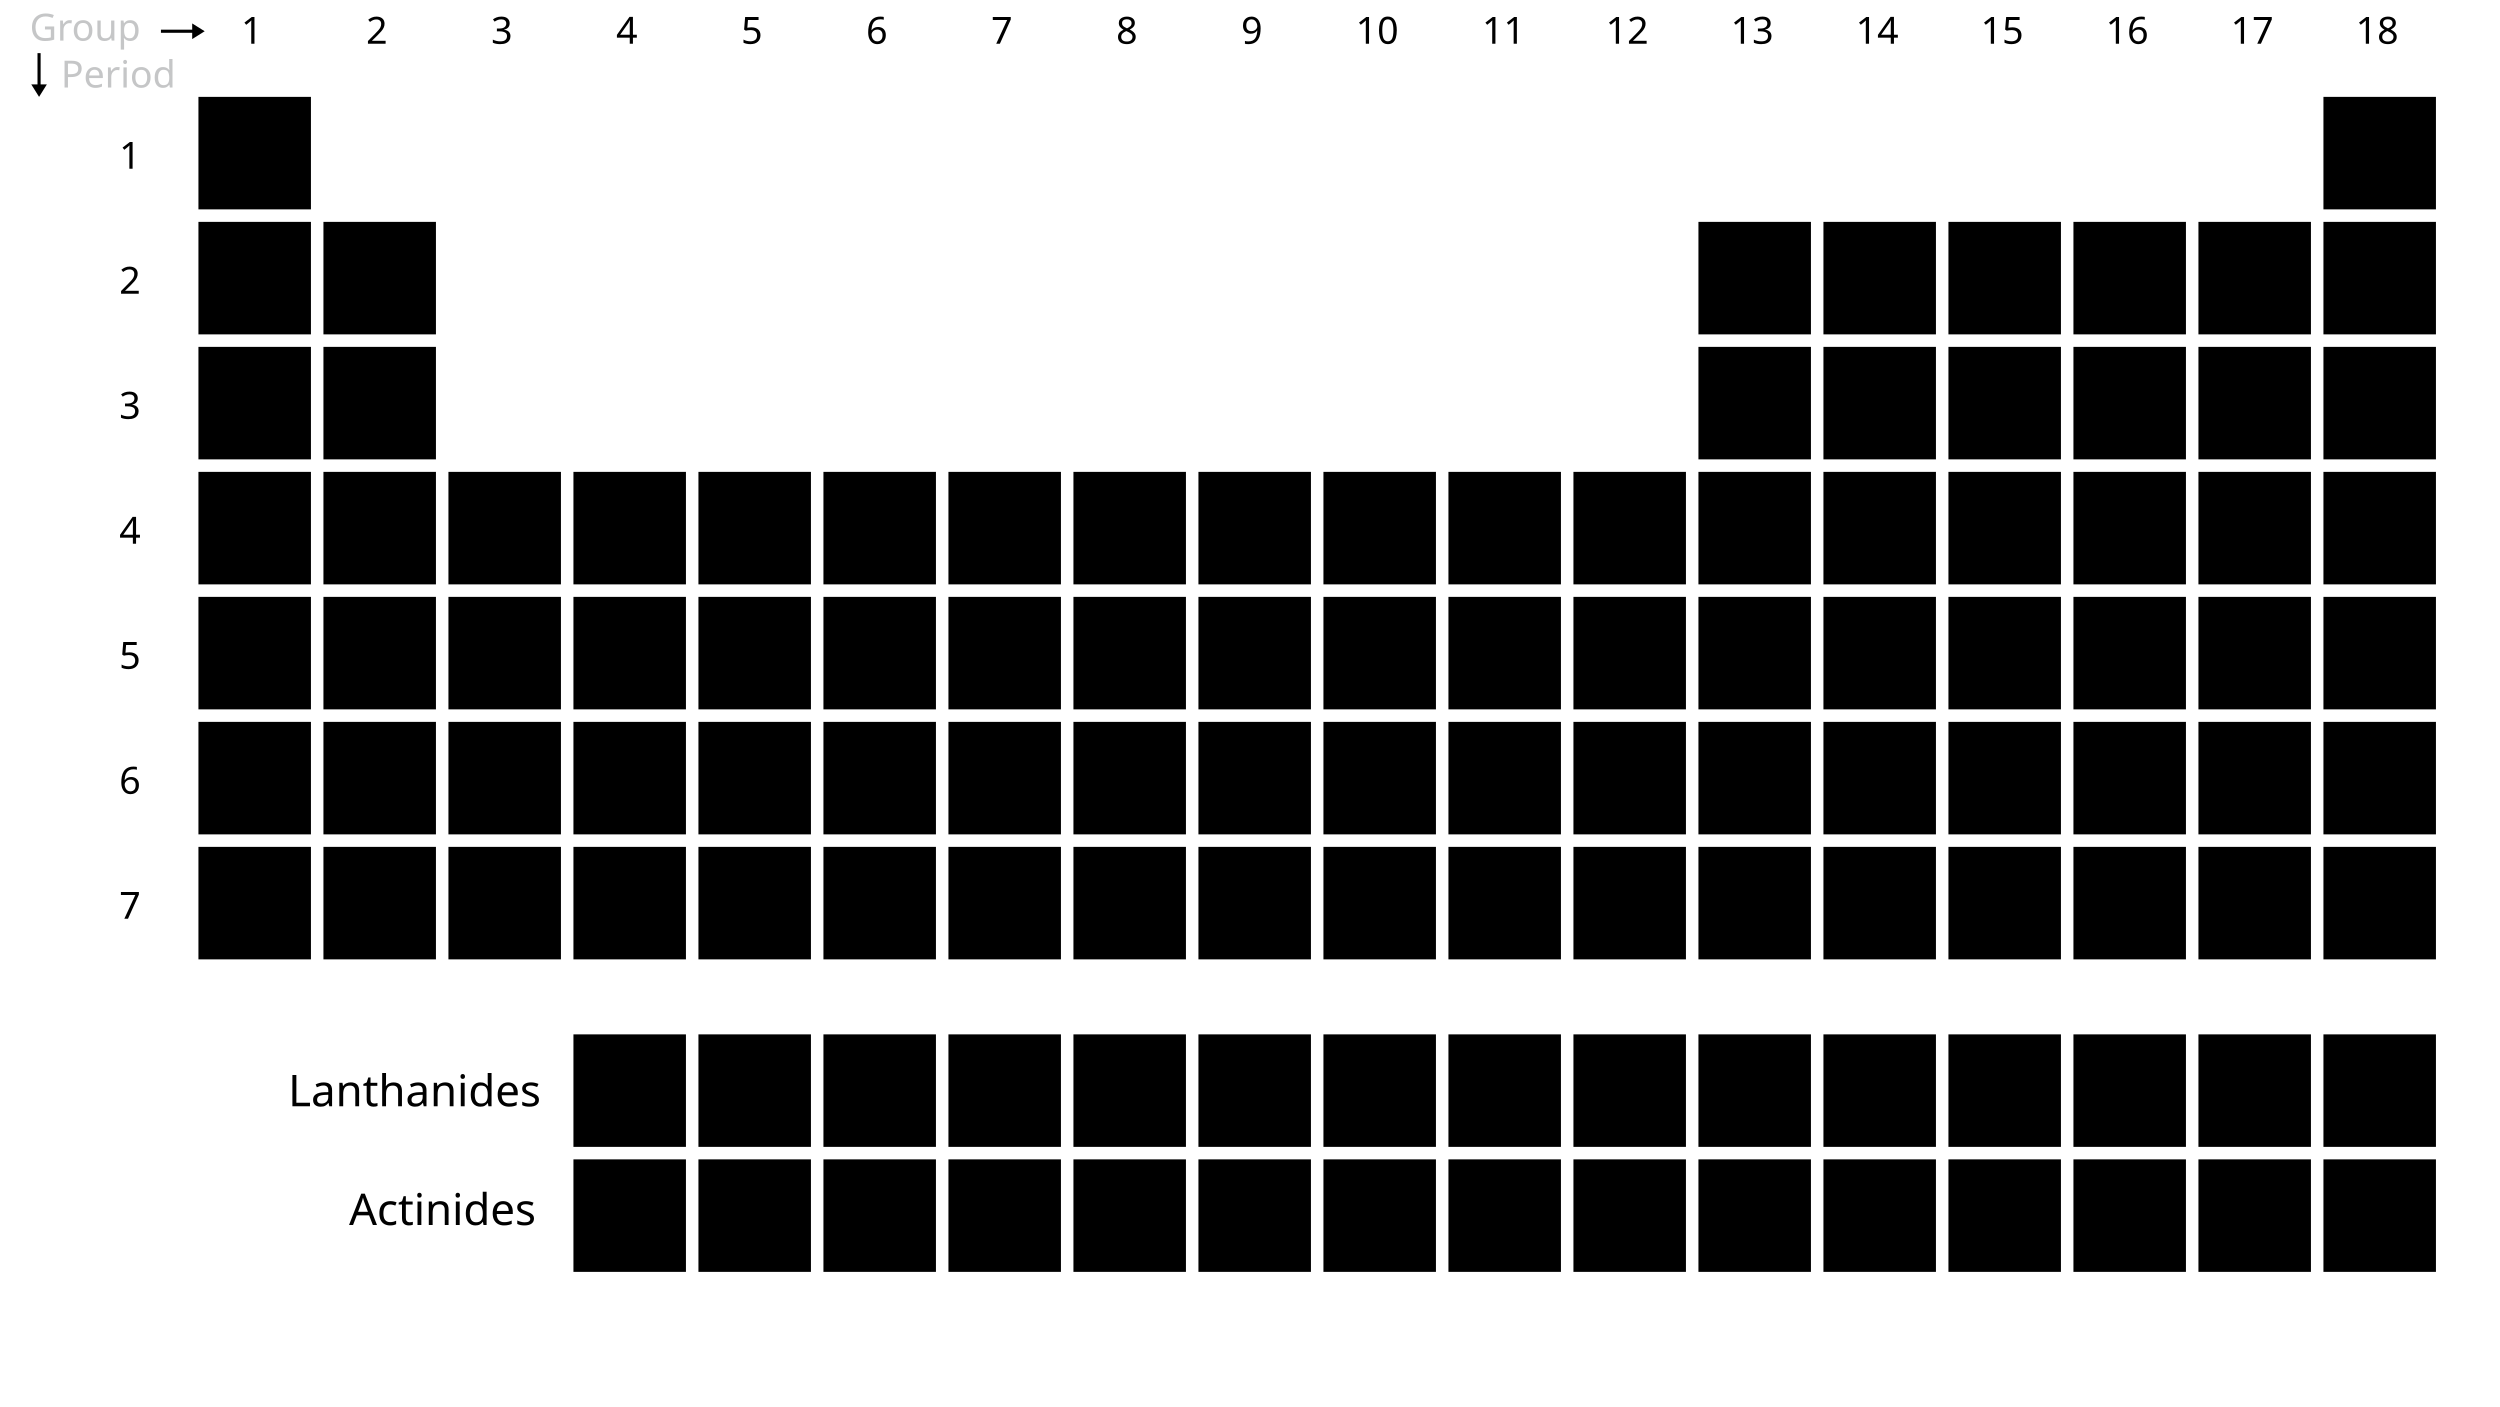
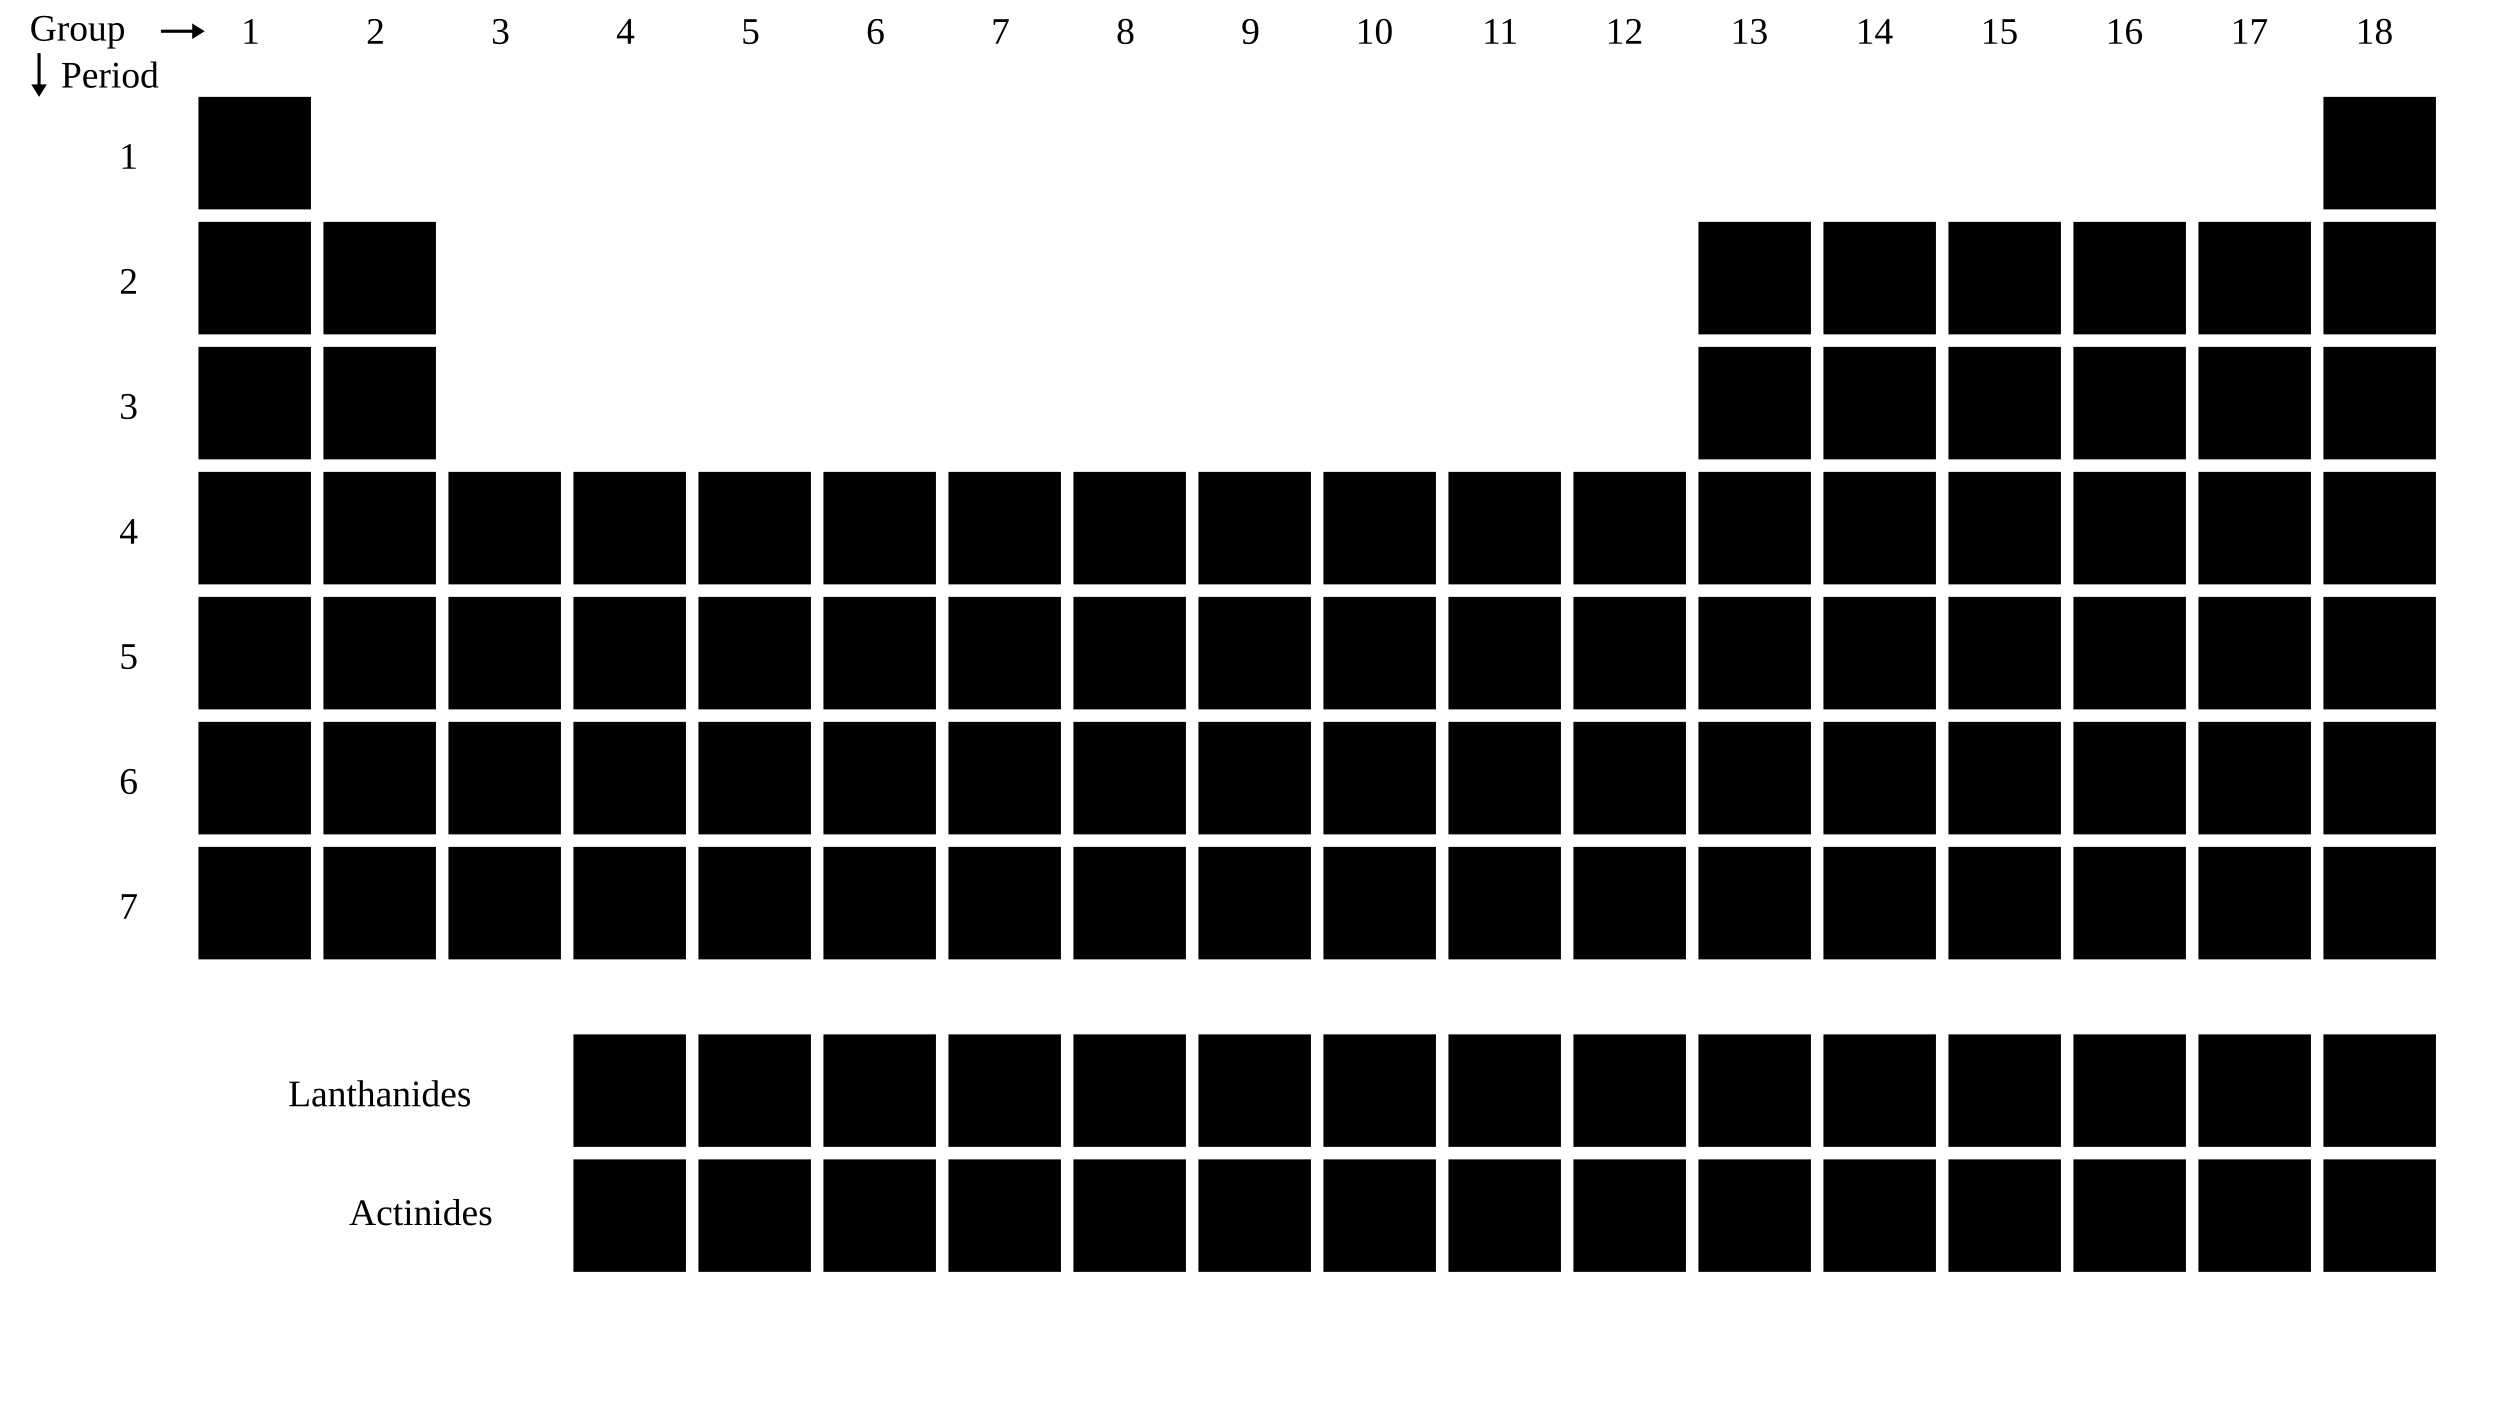
<svg xmlns="http://www.w3.org/2000/svg" version="1.1" id="Layer_1" x="0px" y="0px" viewBox="0 0 800 450" xml:space="preserve">
-   <style type="text/css">
- 	
- 	.funni{fill:#c5c6c7!important;}
- 	.st2{font-family:'ArialMT';}
- 	.st3{font-size:12px;}
- 	.st4{font-size:14px;}
- 	.top{z-index:1000;}
- </style>
  <g transform="translate(-.5,-80)">
    <path class="st0" id="empty" d="M144,387v-36h36v36H144z" />
    <path class="st0" id="empty" d="M144,347v-36h36v36H144z" />
    <g class="top">
      <g id="Unclass" transform="translate(384,387)">
        <path id="Mt" class="Mt Meitnerium" d="M0,0v-36h36V0H0z" />
        <path id="Ds" class="Ds Darmstadtium" d="M40,0v-36h36V0H40z" />
        <path id="Rg" class="Rg Roentgenium" d="M80,0v-36h36V0H80z" />
        <path id="Nh" class="Nh Nihonium" d="M160,0v-36h36V0H160z" />
        <path id="Fl" class="Fl Flerovium" d="M200,0v-36h36V0H200z" />
        <path id="Mc" class="Mc Moscovium" d="M240,0v-36h36V0H240z" />
        <path id="Lv" class="Lv Livermorium" d="M280,0v-36h36V0H280z" />
        <path id="Ts" class="Ts Tennessine" d="M320,0v-36h36V0H320z" />
        <path id="Og" class="Og Oganesson" d="M360,0v-36h36V0H360z" />
      </g>
      <g id="NonMetals">
        <path id="H" class="H Hydrogen" d="M64,147v-36h36v36H64z" />
        <path id="Se" class="Se Selenium" d="M664,267v-36h36v36H664z" />
        <path id="P" class="P Phosphorus" d="M624,227v-36h36v36H624z" />
        <path id="S" class="S Sulfur" d="M664,227v-36h36v36H664z" />
        <path id="C" class="C Carbon" d="M584,187v-36h36v36H584z" />
        <path id="N" class="N Nitrogen" d="M624,187v-36h36v36H624z" />
        <path id="O" class="O Oxygen" d="M664,187v-36h36v36H664z" />
      </g>
      <g id="AlkaliMetals" transform="translate(64)">
        <path id="Fr" class="Fr Francium" d="M0,387v-36h36v36H0z" />
        <path id="Cs" class="Cs Cesium" d="M0,347v-36h36v36H0z" />
        <path id="K" class="K Potassium" d="M0,267v-36h36v36H0z" />
        <path id="Na" class="Na Sodium" d="M0,227v-36h36v36H0z" />
        <path id="Li" class="Li Lithium" d="M0,187v-36h36v36H0z" />
        <path id="Rb" class="Rb Rubidium" d="M0,307v-36h36v36H0z" />
      </g>
      <g id="EarthMetals" transform="translate(104,187)">
        <path id="Be" class="Be Beryllium" d="M0,0v-36h36V0H0z" />
        <path id="Mg" class="Mg Magnesium" d="M0,40V4h36v36H0z" />
        <path id="Ca" class="Ca Calcium" d="M0,80V44h36v36H0z" />
        <path id="Sr" class="Sr Strontium" d="M0,120V84h36v36H0z" />
        <path id="Ba" class="Ba Barium" d="M0,160v-36h36v36H0z" />
        <path id="Ra" class="Ra Radium" d="M0,200v-36h36v36H0z" />
      </g>
      <g id="SemiMetals">
        <path id="B" class="B Boron" d="M544,187v-36h36v36H544z" />
        <path id="Si" class="Si Silicon" d="M584,227v-36h36v36H584z" />
        <path id="Ge" class="Ge Germanium" d="M584,267v-36h36v36H584z" />
        <path id="As" class="As Arsenic" d="M624,267v-36h36v36H624z" />
        <path id="Sb" class="Sb Antimony" d="M624,307v-36h36v36H624z" />
        <path id="Te" class="Te Tellurium" d="M664,307v-36h36v36H664z" />
        <path id="Po" class="Po Polonium" d="M664,347v-36h36v36H664z" />
      </g>
      <g id="Halogens" transform="translate(704,187)">
        <path id="F" class="F Fluorine" d="M0,0v-36h36V0H0z" />
        <path id="Cl" class="Cl Chlorine" d="M0,40V4h36v36H0z" />
        <path id="Br" class="Br Bromine" d="M0,80V44h36v36H0z" />
        <path id="I" class="I Iodine" d="M0,120V84h36v36H0z" />
        <path id="At" class="At Astatine" d="M0,160v-36h36v36H0z" />
      </g>
      <g id="InertGases" transform="translate(744,147)">
        <path id="He" class="He Helium" d="M0,0v-36h36V0H0z" />
        <path id="Ne" class="Ne Neon" d="M0,40V4h36v36H0z" />
        <path id="Ar" class="Ar Argon" d="M0,80V44h36v36H0z" />
        <path id="Kr" class="Kr Krypton" d="M0,120V84h36v36H0z" />
        <path id="Xe" class="Xe Xenon" d="M0,160v-36h36v36H0z" />
        <path id="Rn" class="Rn Radon" d="M0,200v-36h36v36H0z" />
      </g>
      <g id="PTMetals">
        <path id="Al" class="Al Aluminum" d="M544,227v-36h36v36H544z" />
        <path id="Ga" class="Ga Gallium" d="M544,267v-36h36v36H544z" />
        <path id="In" class="In Indium" d="M544,307v-36h36v36H544z" />
        <path id="Tl" class="Tl Thallium" d="M544,347v-36h36v36H544z" />
        <path id="Sn" class="Sn Tin" d="M584,307v-36h36v36H584z" />
        <path id="Pb" class="Pb Lead" d="M584,347v-36h36v36H584z" />
        <path id="Bi" class="Bi Bismuth" d="M624,347v-36h36v36H624z" />
      </g>
      <g id="TransMetals" transform="translate(184,267)">
        <path id="Rf" class="Rf Rutherfordium" d="M0,120V84h36v36H0z" />
        <path id="Db" class="Db Dubnium" d="M40,120V84h36v36H40z" />
        <path id="Sg" class="Sg Seaborgium" d="M80,120V84h36v36H80z" />
        <path id="Bh" class="Bh Bohrium" d="M120,120V84h36v36H120z" />
        <path id="Hs" class="Hs Hassium" d="M160,120V84h36v36H160z" />
        <path id="Cn" class="Cn Copernicium" d="M320,120V84h36v36H320z" />
        <path id="Hf" class="Hf Hafnium" d="M0,80V44h36v36H0z" />
        <path id="Ta" class="Ta Tantalum" d="M40,80V44h36v36H40z" />
        <path id="W" class="W Wolfram" d="M80,80V44h36v36H80z" />
        <path id="Re" class="Re Rhenium" d="M120,80V44h36v36H120z" />
        <path id="Os" class="Os Osmium" d="M160,80V44h36v36H160z" />
        <path id="Ir" class="Ir Iridium" d="M200,80V44h36v36H200z" />
        <path id="Pt" class="Pt Platinum" d="M240,80V44h36v36H240z" />
        <path id="Au" class="Au Gold" d="M280,80V44h36v36H280z" />
        <path id="Hg" class="Hg Mercury" d="M320,80V44h36v36H320z" />
        <path id="Y" class="Y Yttrium" d="M-40,40V4h36v36H-40z" />
        <path id="Zr" class="Zr Zirconium" d="M0,40V4h36v36H0z" />
        <path id="Nb" class="Nb Niobium" d="M40,40V4h36v36H40z" />
        <path id="Mo" class="Mo Molybdenum" d="M80,40V4h36v36H80z" />
        <path id="Tc" class="Tc Technetium" d="M120,40V4h36v36H120z" />
        <path id="Ru" class="Ru Ruthenium" d="M160,40V4h36v36H160z" />
        <path id="Rh" class="Rh Rhodium" d="M200,40V4h36v36H200z" />
        <path id="Pd" class="Pd Palladium" d="M240,40V4h36v36H240z" />
        <path id="Ag" class="Ag Silver" d="M280,40V4h36v36H280z" />
        <path id="Cd" class="Cd Cadmium" d="M320,40V4h36v36H320z" />
        <path id="Sc" class="Sc Scandium" d="M-40,0v-36h36V0H-40z" />
        <path id="Ti" class="Ti Titanium" d="M0,0v-36h36V0H0z" />
        <path id="V" class="V Vanadium" d="M40,0v-36h36V0H40z" />
        <path id="Cr" class="Cr Chromium" d="M80,0v-36h36V0H80z" />
        <path id="Mn" class="Mn Manganese" d="M120,0v-36h36V0H120z" />
        <path id="Fe" class="Fe Iron" d="M160,0v-36h36V0H160z" />
        <path id="Co" class="Co Cobalt" d="M200,0v-36h36V0H200z" />
        <path id="Ni" class="Ni Nickel" d="M240,0v-36h36V0H240z" />
        <path id="Cu" class="Cu Copper" d="M280,0v-36h36V0H280z" />
        <path id="Zn" class="Zn Zinc" d="M320,0v-36h36V0H320z" />
      </g>
      <g id="Lanths" transform="translate(184,447)">
        <path id="La" class="La Lanthanum" d="M0,0v-36h36V0H0z" />
        <path id="Ce" class="Ce Cerium" d="M40,0v-36h36V0H40z" />
        <path id="Pr" class="Pr Praseodymium" d="M80,0v-36h36V0H80z" />
        <path id="Nd" class="Nd Neodymium" d="M120,0v-36h36V0H120z" />
        <path id="Pm" class="Pm Promethium" d="M160,0v-36h36V0H160z" />
        <path id="Sm" class="Sm Samarium" d="M200,0v-36h36V0H200z" />
        <path id="Eu" class="Eu Europium" d="M240,0v-36h36V0H240z" />
        <path id="Gd" class="Gd Gadolinium" d="M280,0v-36h36V0H280z" />
        <path id="Tb" class="Tb Terbium" d="M320,0v-36h36V0H320z" />
        <path id="Dy" class="Dy Dysprosium" d="M360,0v-36h36V0H360z" />
        <path id="Ho" class="Ho Holmium" d="M400,0v-36h36V0H400z" />
        <path id="Er" class="Er Erbium" d="M440,0v-36h36V0H440z" />
        <path id="Tm" class="Tm Thulium" d="M480,0v-36h36V0H480z" />
        <path id="Yb" class="Yb Ytterbium" d="M520,0v-36h36V0H520z" />
        <path id="Lu" class="Lu Lutetium" d="M560,0v-36h36V0H560z" />
      </g>
      <g id="Actins" transform="translate(184,487)">
        <path id="Ac" class="Ac Actinium" d="M0,0v-36h36V0H0z" />
        <path id="Th" class="Th Thorium" d="M40,0v-36h36V0H40z" />
        <path id="Pa" class="Pa Protactinium" d="M80,0v-36h36V0H80z" />
        <path id="U" class="U Uranium" d="M120,0v-36h36V0H120z" />
        <path id="Np" class="Np Neptunium" d="M160,0v-36h36V0H160z" />
        <path id="Pu" class="Pu Plutonium" d="M200,0v-36h36V0H200z" />
        <path id="Am" class="Am Americium" d="M240,0v-36h36V0H240z" />
        <path id="Cm" class="Cm Curium" d="M280,0v-36h36V0H280z" />
        <path id="Bk" class="Bk Berkelium" d="M320,0v-36h36V0H320z" />
        <path id="Cf" class="Cf Californium" d="M360,0v-36h36V0H360z" />
        <path id="Es" class="Es Einsteinium" d="M400,0v-36h36V0H400z" />
        <path id="Fm" class="Fm Fermium" d="M440,0v-36h36V0H440z" />
        <path id="Md" class="Md Mendelevium" d="M480,0v-36h36V0H480z" />
        <path id="No" class="No Nobelium" d="M520,0v-36h36V0H520z" />
        <path id="Lr" class="Lr Lawrencium" d="M560,0v-36h36V0H560z" />
      </g>
    </g>
    <g>
      <text transform="matrix(1 0 0 1 77.6631 94)" class="st2 st3">1</text>
      <text transform="matrix(1 0 0 1 117.6631 94)" class="st2 st3">2</text>
      <text transform="matrix(1 0 0 1 157.6631 94)" class="st2 st3">3</text>
      <text transform="matrix(1 0 0 1 197.6631 94)" class="st2 st3">4</text>
      <text transform="matrix(1 0 0 1 237.6631 94)" class="st2 st3">5</text>
      <text transform="matrix(1 0 0 1 277.6631 94)" class="st2 st3">6</text>
      <text transform="matrix(1 0 0 1 317.6631 94)" class="st2 st3">7</text>
      <text transform="matrix(1 0 0 1 357.6631 94)" class="st2 st3">8</text>
      <text transform="matrix(1 0 0 1 397.6631 94)" class="st2 st3">9</text>
      <text transform="matrix(1 0 0 1 434.3262 94)" class="st2 st3">10</text>
      <text transform="matrix(1 0 0 1 474.7715 94)" class="st2 st3">11</text>
      <text transform="matrix(1 0 0 1 514.3262 94)" class="st2 st3">12</text>
      <text transform="matrix(1 0 0 1 554.3262 94)" class="st2 st3">13</text>
      <text transform="matrix(1 0 0 1 594.3262 94)" class="st2 st3">14</text>
      <text transform="matrix(1 0 0 1 634.3262 94)" class="st2 st3">15</text>
      <text transform="matrix(1 0 0 1 674.3262 94)" class="st2 st3">16</text>
      <text transform="matrix(1 0 0 1 714.3262 94)" class="st2 st3">17</text>
      <text transform="matrix(1 0 0 1 754.3262 94)" class="st2 st3">18</text>
      <text transform="matrix(1 0 0 1 38.6631 134)" class="st2 st3">1</text>
      <text transform="matrix(1 0 0 1 38.6631 174)" class="st2 st3">2</text>
      <text transform="matrix(1 0 0 1 38.6631 214)" class="st2 st3">3</text>
      <text transform="matrix(1 0 0 1 38.6631 254)" class="st2 st3">4</text>
      <text transform="matrix(1 0 0 1 38.6631 294)" class="st2 st3">5</text>
      <text transform="matrix(1 0 0 1 38.6631 334)" class="st2 st3">6</text>
      <text transform="matrix(1 0 0 1 38.6631 374)" class="st2 st3">7</text>
      <g id="elementText">
        <text transform="matrix(1 0 0 1 758.6631 125)" class="st2 st3">2</text>
        <text transform="matrix(1 0 0 1 78.6631 125)" class="st2 st3">1</text>
        <text transform="matrix(1 0 0 1 754.3301 141)" class="st2 st3">He</text>
        <text transform="matrix(1 0 0 1 77.667 141)" class="st2 st3">H</text>
        <text transform="matrix(1 0 0 1 118.6631 165)" class="st2 st3">4</text>
        <text transform="matrix(1 0 0 1 558.6631 165)" class="st2 st3">5</text>
        <text transform="matrix(1 0 0 1 598.6631 165)" class="st2 st3">6</text>
        <text transform="matrix(1 0 0 1 638.6631 165)" class="st2 st3">7</text>
        <text transform="matrix(1 0 0 1 678.6631 165)" class="st2 st3">8</text>
        <text transform="matrix(1 0 0 1 718.6631 165)" class="st2 st3">9</text>
        <text transform="matrix(1 0 0 1 755.3262 165)" class="st2 st3">10</text>
        <text transform="matrix(1 0 0 1 78.6631 165)" class="st2 st3">3</text>
        <text transform="matrix(1 0 0 1 114.6611 181)" class="st2 st3">Be</text>
        <text transform="matrix(1 0 0 1 557.998 181)" class="st2 st3">B</text>
        <text transform="matrix(1 0 0 1 597.667 181)" class="st2 st3">C</text>
        <text transform="matrix(1 0 0 1 637.667 181)" class="st2 st3">N</text>
        <text transform="matrix(1 0 0 1 677.333 181)" class="st2 st3">O</text>
        <text transform="matrix(1 0 0 1 718.335 181)" class="st2 st3">F</text>
        <text transform="matrix(1 0 0 1 754.3301 181)" class="st2 st3">Ne</text>
        <text transform="matrix(1 0 0 1 77.3301 181)" class="st2 st3">Li</text>
        <text transform="matrix(1 0 0 1 115.3262 205)" class="st2 st3">12</text>
        <text transform="matrix(1 0 0 1 555.3262 205)" class="st2 st3">13</text>
        <text transform="matrix(1 0 0 1 595.3262 205)" class="st2 st3">14</text>
        <text transform="matrix(1 0 0 1 635.3262 205)" class="st2 st3">15</text>
        <text transform="matrix(1 0 0 1 675.3262 205)" class="st2 st3">16</text>
        <text transform="matrix(1 0 0 1 715.3262 205)" class="st2 st3">17</text>
        <text transform="matrix(1 0 0 1 755.3262 205)" class="st2 st3">18</text>
        <text transform="matrix(1 0 0 1 75.7715 205)" class="st2 st3">11</text>
        <text transform="matrix(1 0 0 1 113.665 221)" class="st2 st3">Mg</text>
        <text transform="matrix(1 0 0 1 556.665 221)" class="st2 st3">Al</text>
        <text transform="matrix(1 0 0 1 596.665 221)" class="st2 st3">Si</text>
        <text transform="matrix(1 0 0 1 637.998 221)" class="st2 st3">P</text>
        <text transform="matrix(1 0 0 1 677.998 221)" class="st2 st3">S</text>
        <text transform="matrix(1 0 0 1 716.334 221)" class="st2 st3">Cl</text>
        <text transform="matrix(1 0 0 1 756 221)" class="st2 st3">Ar</text>
        <text transform="matrix(1 0 0 1 74.3301 221)" class="st2 st3">Na</text>
        <text transform="matrix(1 0 0 1 115.3262 245)" class="st2 st3">20</text>
        <text transform="matrix(1 0 0 1 155.3262 245)" class="st2 st3">21</text>
        <text transform="matrix(1 0 0 1 195.3262 245)" class="st2 st3">22</text>
        <text transform="matrix(1 0 0 1 235.3262 245)" class="st2 st3">23</text>
        <text transform="matrix(1 0 0 1 275.3262 245)" class="st2 st3">24</text>
        <text transform="matrix(1 0 0 1 315.3262 245)" class="st2 st3">25</text>
        <text transform="matrix(1 0 0 1 355.3262 245)" class="st2 st3">26</text>
        <text transform="matrix(1 0 0 1 395.3262 245)" class="st2 st3">27</text>
        <text transform="matrix(1 0 0 1 435.3262 245)" class="st2 st3">28</text>
        <text transform="matrix(1 0 0 1 475.3262 245)" class="st2 st3">29</text>
        <text transform="matrix(1 0 0 1 515.3262 245)" class="st2 st3">30</text>
        <text transform="matrix(1 0 0 1 555.3262 245)" class="st2 st3">31</text>
        <text transform="matrix(1 0 0 1 595.3262 245)" class="st2 st3">32</text>
        <text transform="matrix(1 0 0 1 635.3262 245)" class="st2 st3">33</text>
        <text transform="matrix(1 0 0 1 675.3262 245)" class="st2 st3">34</text>
        <text transform="matrix(1 0 0 1 715.3262 245)" class="st2 st3">35</text>
        <text transform="matrix(1 0 0 1 755.3262 245)" class="st2 st3">36</text>
        <text transform="matrix(1 0 0 1 75.3262 245)" class="st2 st3">19</text>
        <text transform="matrix(1 0 0 1 114.3301 261)" class="st2 st3">Ca</text>
        <text transform="matrix(1 0 0 1 154.998 261)" class="st2 st3">Sc</text>
        <text transform="matrix(1 0 0 1 197.2246 261)" class="st2 st3">Ti</text>
        <text transform="matrix(1 0 0 1 237.998 261)" class="st2 st3">V</text>
        <text transform="matrix(1 0 0 1 275.6689 261)" class="st2 st3">Cr</text>
        <text transform="matrix(1 0 0 1 313.665 261)" class="st2 st3">Mn</text>
        <text transform="matrix(1 0 0 1 354.998 261)" class="st2 st3">Fe</text>
        <text transform="matrix(1 0 0 1 394.3301 261)" class="st2 st3">Co</text>
        <text transform="matrix(1 0 0 1 436.334 261)" class="st2 st3">Ni</text>
        <text transform="matrix(1 0 0 1 474.3301 261)" class="st2 st3">Cu</text>
        <text transform="matrix(1 0 0 1 514.998 261)" class="st2 st3">Zn</text>
        <text transform="matrix(1 0 0 1 553.9961 261)" class="st2 st3">Ga</text>
        <text transform="matrix(1 0 0 1 593.9961 261)" class="st2 st3">Ge</text>
        <text transform="matrix(1 0 0 1 634.998 261)" class="st2 st3">As</text>
        <text transform="matrix(1 0 0 1 674.6611 261)" class="st2 st3">Se</text>
        <text transform="matrix(1 0 0 1 716 261)" class="st2 st3">Br</text>
        <text transform="matrix(1 0 0 1 756 261)" class="st2 st3">Kr</text>
        <text transform="matrix(1 0 0 1 77.998 261)" class="st2 st3">K</text>
        <text transform="matrix(1 0 0 1 115.3262 285)" class="st2 st3">38</text>
        <text transform="matrix(1 0 0 1 155.3262 285)" class="st2 st3">39</text>
        <text transform="matrix(1 0 0 1 195.3262 285)" class="st2 st3">40</text>
        <text transform="matrix(1 0 0 1 235.3262 285)" class="st2 st3">41</text>
        <text transform="matrix(1 0 0 1 275.3262 285)" class="st2 st3">42</text>
        <text transform="matrix(1 0 0 1 315.3262 285)" class="st2 st3">43</text>
        <text transform="matrix(1 0 0 1 355.3262 285)" class="st2 st3">44</text>
        <text transform="matrix(1 0 0 1 395.3262 285)" class="st2 st3">45</text>
        <text transform="matrix(1 0 0 1 435.3262 285)" class="st2 st3">46</text>
        <text transform="matrix(1 0 0 1 475.3262 285)" class="st2 st3">47</text>
        <text transform="matrix(1 0 0 1 515.3262 285)" class="st2 st3">48</text>
        <text transform="matrix(1 0 0 1 555.3262 285)" class="st2 st3">49</text>
        <text transform="matrix(1 0 0 1 595.3262 285)" class="st2 st3">50</text>
        <text transform="matrix(1 0 0 1 635.3262 285)" class="st2 st3">51</text>
        <text transform="matrix(1 0 0 1 675.3262 285)" class="st2 st3">52</text>
        <text transform="matrix(1 0 0 1 715.3262 285)" class="st2 st3">53</text>
        <text transform="matrix(1 0 0 1 755.3262 285)" class="st2 st3">54</text>
        <text transform="matrix(1 0 0 1 75.3262 285)" class="st2 st3">37</text>
        <text transform="matrix(1 0 0 1 474.6611 301)" class="st2 st3">Ag</text>
        <text transform="matrix(1 0 0 1 116 301)" class="st2 st3">Sr</text>
        <text transform="matrix(1 0 0 1 157.998 301)" class="st2 st3">Y</text>
        <text transform="matrix(1 0 0 1 196.3369 301)" class="st2 st3">Zr</text>
        <text transform="matrix(1 0 0 1 234.3301 301)" class="st2 st3">Nb</text>
        <text transform="matrix(1 0 0 1 273.665 301)" class="st2 st3">Mo</text>
        <text transform="matrix(1 0 0 1 316 301)" class="st2 st3">Tc</text>
        <text transform="matrix(1 0 0 1 354.3301 301)" class="st2 st3">Ru</text>
        <text transform="matrix(1 0 0 1 394.3301 301)" class="st2 st3">Rh</text>
        <text transform="matrix(1 0 0 1 434.6611 301)" class="st2 st3">Pd</text>
        <text transform="matrix(1 0 0 1 514.3301 301)" class="st2 st3">Cd</text>
        <text transform="matrix(1 0 0 1 556.9961 301)" class="st2 st3">In</text>
        <text transform="matrix(1 0 0 1 594.6611 301)" class="st2 st3">Sn</text>
        <text transform="matrix(1 0 0 1 634.6611 301)" class="st2 st3">Sb</text>
        <text transform="matrix(1 0 0 1 675.6631 301)" class="st2 st3">Te</text>
        <text transform="matrix(1 0 0 1 720.333 301)" class="st2 st3">I</text>
        <text transform="matrix(1 0 0 1 754.6611 301)" class="st2 st3">Xe</text>
        <text transform="matrix(1 0 0 1 74.3301 301)" class="st2 st3">Rb</text>
        <text transform="matrix(1 0 0 1 115.3262 325)" class="st2 st3">56</text>
        <text transform="matrix(1 0 0 1 195.3262 325)" class="st2 st3">72</text>
        <text transform="matrix(1 0 0 1 235.3262 325)" class="st2 st3">73</text>
        <text transform="matrix(1 0 0 1 275.3262 325)" class="st2 st3">74</text>
        <text transform="matrix(1 0 0 1 315.3262 325)" class="st2 st3">75</text>
        <text transform="matrix(1 0 0 1 355.3262 325)" class="st2 st3">76</text>
        <text transform="matrix(1 0 0 1 395.3262 325)" class="st2 st3">77</text>
        <text transform="matrix(1 0 0 1 435.3262 325)" class="st2 st3">78</text>
        <text transform="matrix(1 0 0 1 475.3262 325)" class="st2 st3">79</text>
        <text transform="matrix(1 0 0 1 515.3262 325)" class="st2 st3">80</text>
        <text transform="matrix(1 0 0 1 555.3262 325)" class="st2 st3">81</text>
        <text transform="matrix(1 0 0 1 595.3262 325)" class="st2 st3">82</text>
        <text transform="matrix(1 0 0 1 635.3262 325)" class="st2 st3">83</text>
        <text transform="matrix(1 0 0 1 675.3262 325)" class="st2 st3">84</text>
        <text transform="matrix(1 0 0 1 715.3262 325)" class="st2 st3">85</text>
        <text transform="matrix(1 0 0 1 755.3262 325)" class="st2 st3">86</text>
        <text transform="matrix(1 0 0 1 75.3262 325)" class="st2 st3">55</text>
        <text transform="matrix(1 0 0 1 114.6611 341)" class="st2 st3">Ba</text>
        <text transform="matrix(1 0 0 1 196 341)" class="st2 st3">Hf</text>
        <text transform="matrix(1 0 0 1 235.6631 341)" class="st2 st3">Ta</text>
        <text transform="matrix(1 0 0 1 276.3369 341)" class="st2 st3">W</text>
        <text transform="matrix(1 0 0 1 314.3301 341)" class="st2 st3">Re</text>
        <text transform="matrix(1 0 0 1 354.333 341)" class="st2 st3">Os</text>
        <text transform="matrix(1 0 0 1 398.335 341)" class="st2 st3">Ir</text>
        <text transform="matrix(1 0 0 1 436.3311 341)" class="st2 st3">Pt</text>
        <text transform="matrix(1 0 0 1 474.6611 341)" class="st2 st3">Au</text>
        <text transform="matrix(1 0 0 1 514.3301 341)" class="st2 st3">Hg</text>
        <text transform="matrix(1 0 0 1 557.002 341)" class="st2 st3">Tl</text>
        <text transform="matrix(1 0 0 1 594.6611 341)" class="st2 st3">Pb</text>
        <text transform="matrix(1 0 0 1 636.665 341)" class="st2 st3">Bi</text>
        <text transform="matrix(1 0 0 1 674.6611 341)" class="st2 st3">Po</text>
        <text transform="matrix(1 0 0 1 716.3311 341)" class="st2 st3">At</text>
        <text transform="matrix(1 0 0 1 754.3301 341)" class="st2 st3">Rn</text>
        <text transform="matrix(1 0 0 1 74.667 341)" class="st2 st3">Cs</text>
        <text transform="matrix(1 0 0 1 115.3262 365)" class="st2 st3">88</text>
        <text transform="matrix(1 0 0 1 191.9893 365)" class="st2 st3">104</text>
        <text transform="matrix(1 0 0 1 231.9893 365)" class="st2 st3">105</text>
        <text transform="matrix(1 0 0 1 271.9893 365)" class="st2 st3">106</text>
        <text transform="matrix(1 0 0 1 311.9893 365)" class="st2 st3">107</text>
        <text transform="matrix(1 0 0 1 351.9893 365)" class="st2 st3">108</text>
        <text transform="matrix(1 0 0 1 391.9893 365)" class="st2 st3">109</text>
        <text transform="matrix(1 0 0 1 432.4346 365)" class="st2 st3">110</text>
        <text transform="matrix(1 0 0 1 472.8799 365)" class="st2 st3">111</text>
        <text transform="matrix(1 0 0 1 512.4346 365)" class="st2 st3">112</text>
        <text transform="matrix(1 0 0 1 552.4346 365)" class="st2 st3">113</text>
        <text transform="matrix(1 0 0 1 592.4346 365)" class="st2 st3">114</text>
        <text transform="matrix(1 0 0 1 632.4346 365)" class="st2 st3">115</text>
        <text transform="matrix(1 0 0 1 672.4346 365)" class="st2 st3">116</text>
        <text transform="matrix(1 0 0 1 712.4346 365)" class="st2 st3">117</text>
        <text transform="matrix(1 0 0 1 752.4346 365)" class="st2 st3">118</text>
        <text transform="matrix(1 0 0 1 75.3262 365)" class="st2 st3">87</text>
        <text transform="matrix(1 0 0 1 274.6611 381)" class="st2 st3">Sg</text>
        <text transform="matrix(1 0 0 1 474.3301 381)" class="st2 st3">Rg</text>
        <text transform="matrix(1 0 0 1 596.9932 381)" class="st2 st3">Fl</text>
        <text transform="matrix(1 0 0 1 634.9932 381)" class="st2 st3">Mc</text>
        <text transform="matrix(1 0 0 1 114.3301 381)" class="st2 st3">Ra</text>
        <text transform="matrix(1 0 0 1 196 381)" class="st2 st3">Rf</text>
        <text transform="matrix(1 0 0 1 234.3301 381)" class="st2 st3">Db</text>
        <text transform="matrix(1 0 0 1 314.6611 381)" class="st2 st3">Bh</text>
        <text transform="matrix(1 0 0 1 354.667 381)" class="st2 st3">Hs</text>
        <text transform="matrix(1 0 0 1 395.335 381)" class="st2 st3">Mt</text>
        <text transform="matrix(1 0 0 1 434.667 381)" class="st2 st3">Ds</text>
        <text transform="matrix(1 0 0 1 514.3301 381)" class="st2 st3">Cn</text>
        <text transform="matrix(1 0 0 1 554.6631 381)" class="st2 st3">Nh</text>
        <text transform="matrix(1 0 0 1 675.9932 381)" class="st2 st3">Lv</text>
        <text transform="matrix(1 0 0 1 716.3301 381)" class="st2 st3">Ts</text>
        <text transform="matrix(1 0 0 1 754.9932 381)" class="st2 st3">Og</text>
        <text transform="matrix(1 0 0 1 76.3369 381)" class="st2 st3">Fr</text>
        <text transform="matrix(1 0 0 1 195.3262 425)" class="st2 st3">57</text>
        <text transform="matrix(1 0 0 1 235.3262 425)" class="st2 st3">58</text>
        <text transform="matrix(1 0 0 1 275.3262 425)" class="st2 st3">59</text>
        <text transform="matrix(1 0 0 1 315.3262 425)" class="st2 st3">60</text>
        <text transform="matrix(1 0 0 1 355.3262 425)" class="st2 st3">61</text>
        <text transform="matrix(1 0 0 1 395.3262 425)" class="st2 st3">62</text>
        <text transform="matrix(1 0 0 1 435.3262 425)" class="st2 st3">63</text>
        <text transform="matrix(1 0 0 1 475.3262 425)" class="st2 st3">64</text>
        <text transform="matrix(1 0 0 1 515.3262 425)" class="st2 st3">65</text>
        <text transform="matrix(1 0 0 1 555.3262 425)" class="st2 st3">66</text>
        <text transform="matrix(1 0 0 1 595.3262 425)" class="st2 st3">67</text>
        <text transform="matrix(1 0 0 1 635.3262 425)" class="st2 st3">68</text>
        <text transform="matrix(1 0 0 1 675.3262 425)" class="st2 st3">69</text>
        <text transform="matrix(1 0 0 1 715.3262 425)" class="st2 st3">70</text>
        <text transform="matrix(1 0 0 1 755.3262 425)" class="st2 st3">71</text>
        <text transform="matrix(1 0 0 1 554.667 441)" class="st2 st3">Dy</text>
        <text transform="matrix(1 0 0 1 195.3262 441)" class="st2 st3">La</text>
        <text transform="matrix(1 0 0 1 234.3301 441)" class="st2 st3">Ce</text>
        <text transform="matrix(1 0 0 1 276 441)" class="st2 st3">Pr</text>
        <text transform="matrix(1 0 0 1 314.3301 441)" class="st2 st3">Nd</text>
        <text transform="matrix(1 0 0 1 353 441)" class="st2 st3">Pm</text>
        <text transform="matrix(1 0 0 1 393 441)" class="st2 st3">Sm</text>
        <text transform="matrix(1 0 0 1 434.6611 441)" class="st2 st3">Eu</text>
        <text transform="matrix(1 0 0 1 473.9961 441)" class="st2 st3">Gd</text>
        <text transform="matrix(1 0 0 1 514.998 441)" class="st2 st3">Tb</text>
        <text transform="matrix(1 0 0 1 594.3301 441)" class="st2 st3">Ho</text>
        <text transform="matrix(1 0 0 1 636 441)" class="st2 st3">Er</text>
        <text transform="matrix(1 0 0 1 673.3369 441)" class="st2 st3">Tm</text>
        <text transform="matrix(1 0 0 1 714.6611 441)" class="st2 st3">Yb</text>
        <text transform="matrix(1 0 0 1 755.3262 441)" class="st2 st3">Lu</text>
        <text transform="matrix(1 0 0 1 195.3262 465)" class="st2 st3">89</text>
        <text transform="matrix(1 0 0 1 235.3262 465)" class="st2 st3">90</text>
        <text transform="matrix(1 0 0 1 275.3262 465)" class="st2 st3">91</text>
        <text transform="matrix(1 0 0 1 315.3262 465)" class="st2 st3">92</text>
        <text transform="matrix(1 0 0 1 355.3262 465)" class="st2 st3">93</text>
        <text transform="matrix(1 0 0 1 395.3262 465)" class="st2 st3">94</text>
        <text transform="matrix(1 0 0 1 435.3262 465)" class="st2 st3">95</text>
        <text transform="matrix(1 0 0 1 475.3262 465)" class="st2 st3">96</text>
        <text transform="matrix(1 0 0 1 515.3262 465)" class="st2 st3">97</text>
        <text transform="matrix(1 0 0 1 555.3262 465)" class="st2 st3">98</text>
        <text transform="matrix(1 0 0 1 595.3262 465)" class="st2 st3">99</text>
        <text transform="matrix(1 0 0 1 631.9893 465)" class="st2 st3">100</text>
        <text transform="matrix(1 0 0 1 671.9893 465)" class="st2 st3">101</text>
        <text transform="matrix(1 0 0 1 711.9893 465)" class="st2 st3">102</text>
        <text transform="matrix(1 0 0 1 751.9893 465)" class="st2 st3">103</text>
        <text transform="matrix(1 0 0 1 194.998 481)" class="st2 st3">Ac</text>
        <text transform="matrix(1 0 0 1 234.998 481)" class="st2 st3">Th</text>
        <text transform="matrix(1 0 0 1 274.6611 481)" class="st2 st3">Pa</text>
        <text transform="matrix(1 0 0 1 317.667 481)" class="st2 st3">U</text>
        <text transform="matrix(1 0 0 1 354.3301 481)" class="st2 st3">Np</text>
        <text transform="matrix(1 0 0 1 394.6611 481)" class="st2 st3">Pu</text>
        <text transform="matrix(1 0 0 1 433 481)" class="st2 st3">Am</text>
        <text transform="matrix(1 0 0 1 472.6689 481)" class="st2 st3">Cm</text>
        <text transform="matrix(1 0 0 1 514.998 481)" class="st2 st3">Bk</text>
        <text transform="matrix(1 0 0 1 556 481)" class="st2 st3">Cf</text>
        <text transform="matrix(1 0 0 1 594.998 481)" class="st2 st3">Es</text>
        <text transform="matrix(1 0 0 1 633.3369 481)" class="st2 st3">Fm</text>
        <text transform="matrix(1 0 0 1 673.665 481)" class="st2 st3">Md</text>
        <text transform="matrix(1 0 0 1 714.3301 481)" class="st2 st3">No</text>
        <text transform="matrix(1 0 0 1 756.665 481)" class="st2 st3">Lr</text>
        <text transform="matrix(1 0 0 1 10 93)" class="st2 st3 funni" id="titleText">Group</text>
        <text transform="matrix(1 0 0 1 20 108)" class="st2 st3 funni" id="titleText">Period</text>
      </g>
      <g>
        <text transform="matrix(1 0 0 1 92.7109 434)" class="st2 st4">Lanthanides</text>
        <text transform="matrix(1 0 0 1 112.1934 472)" class="st2 st4">Actinides</text>
      </g>
    </g>
    <path d="M11.5,97h1v10h-2l2.5,4l2.5-4h-2V97" />
    <path d="M52,88.5v1h10v-2l4,2.5l-4,2.5v-2H52" />
  </g>
</svg>
